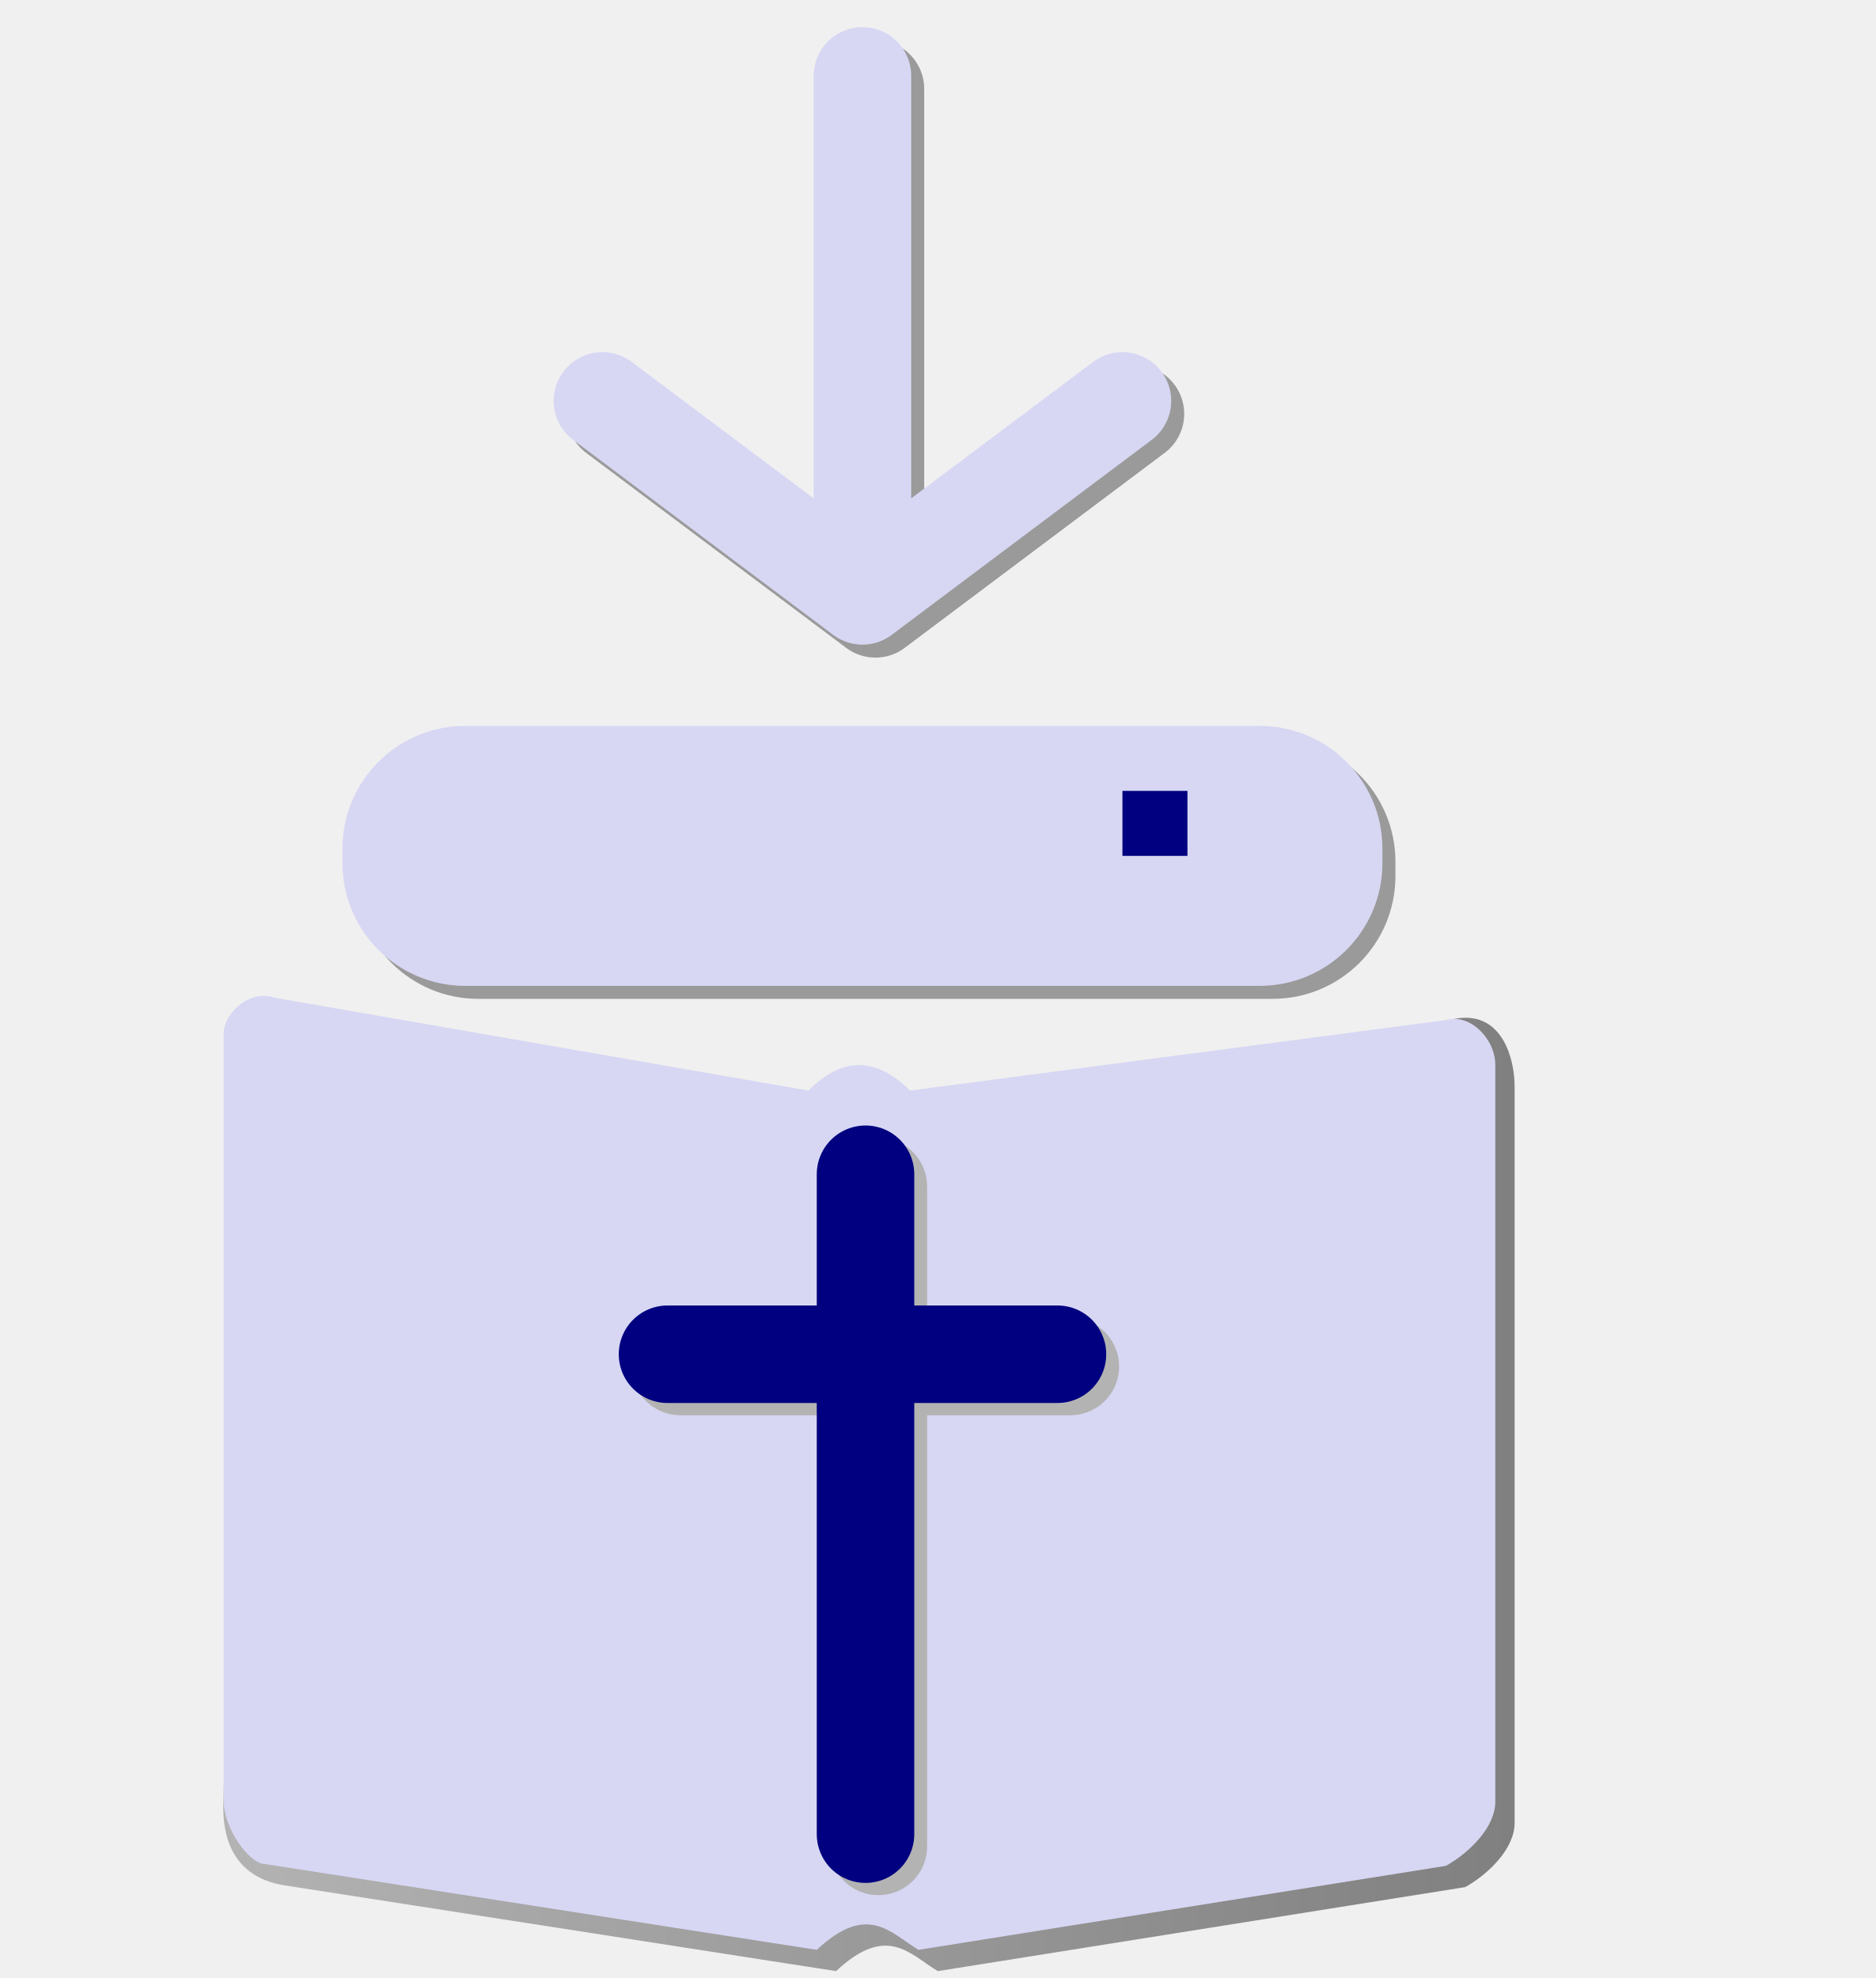
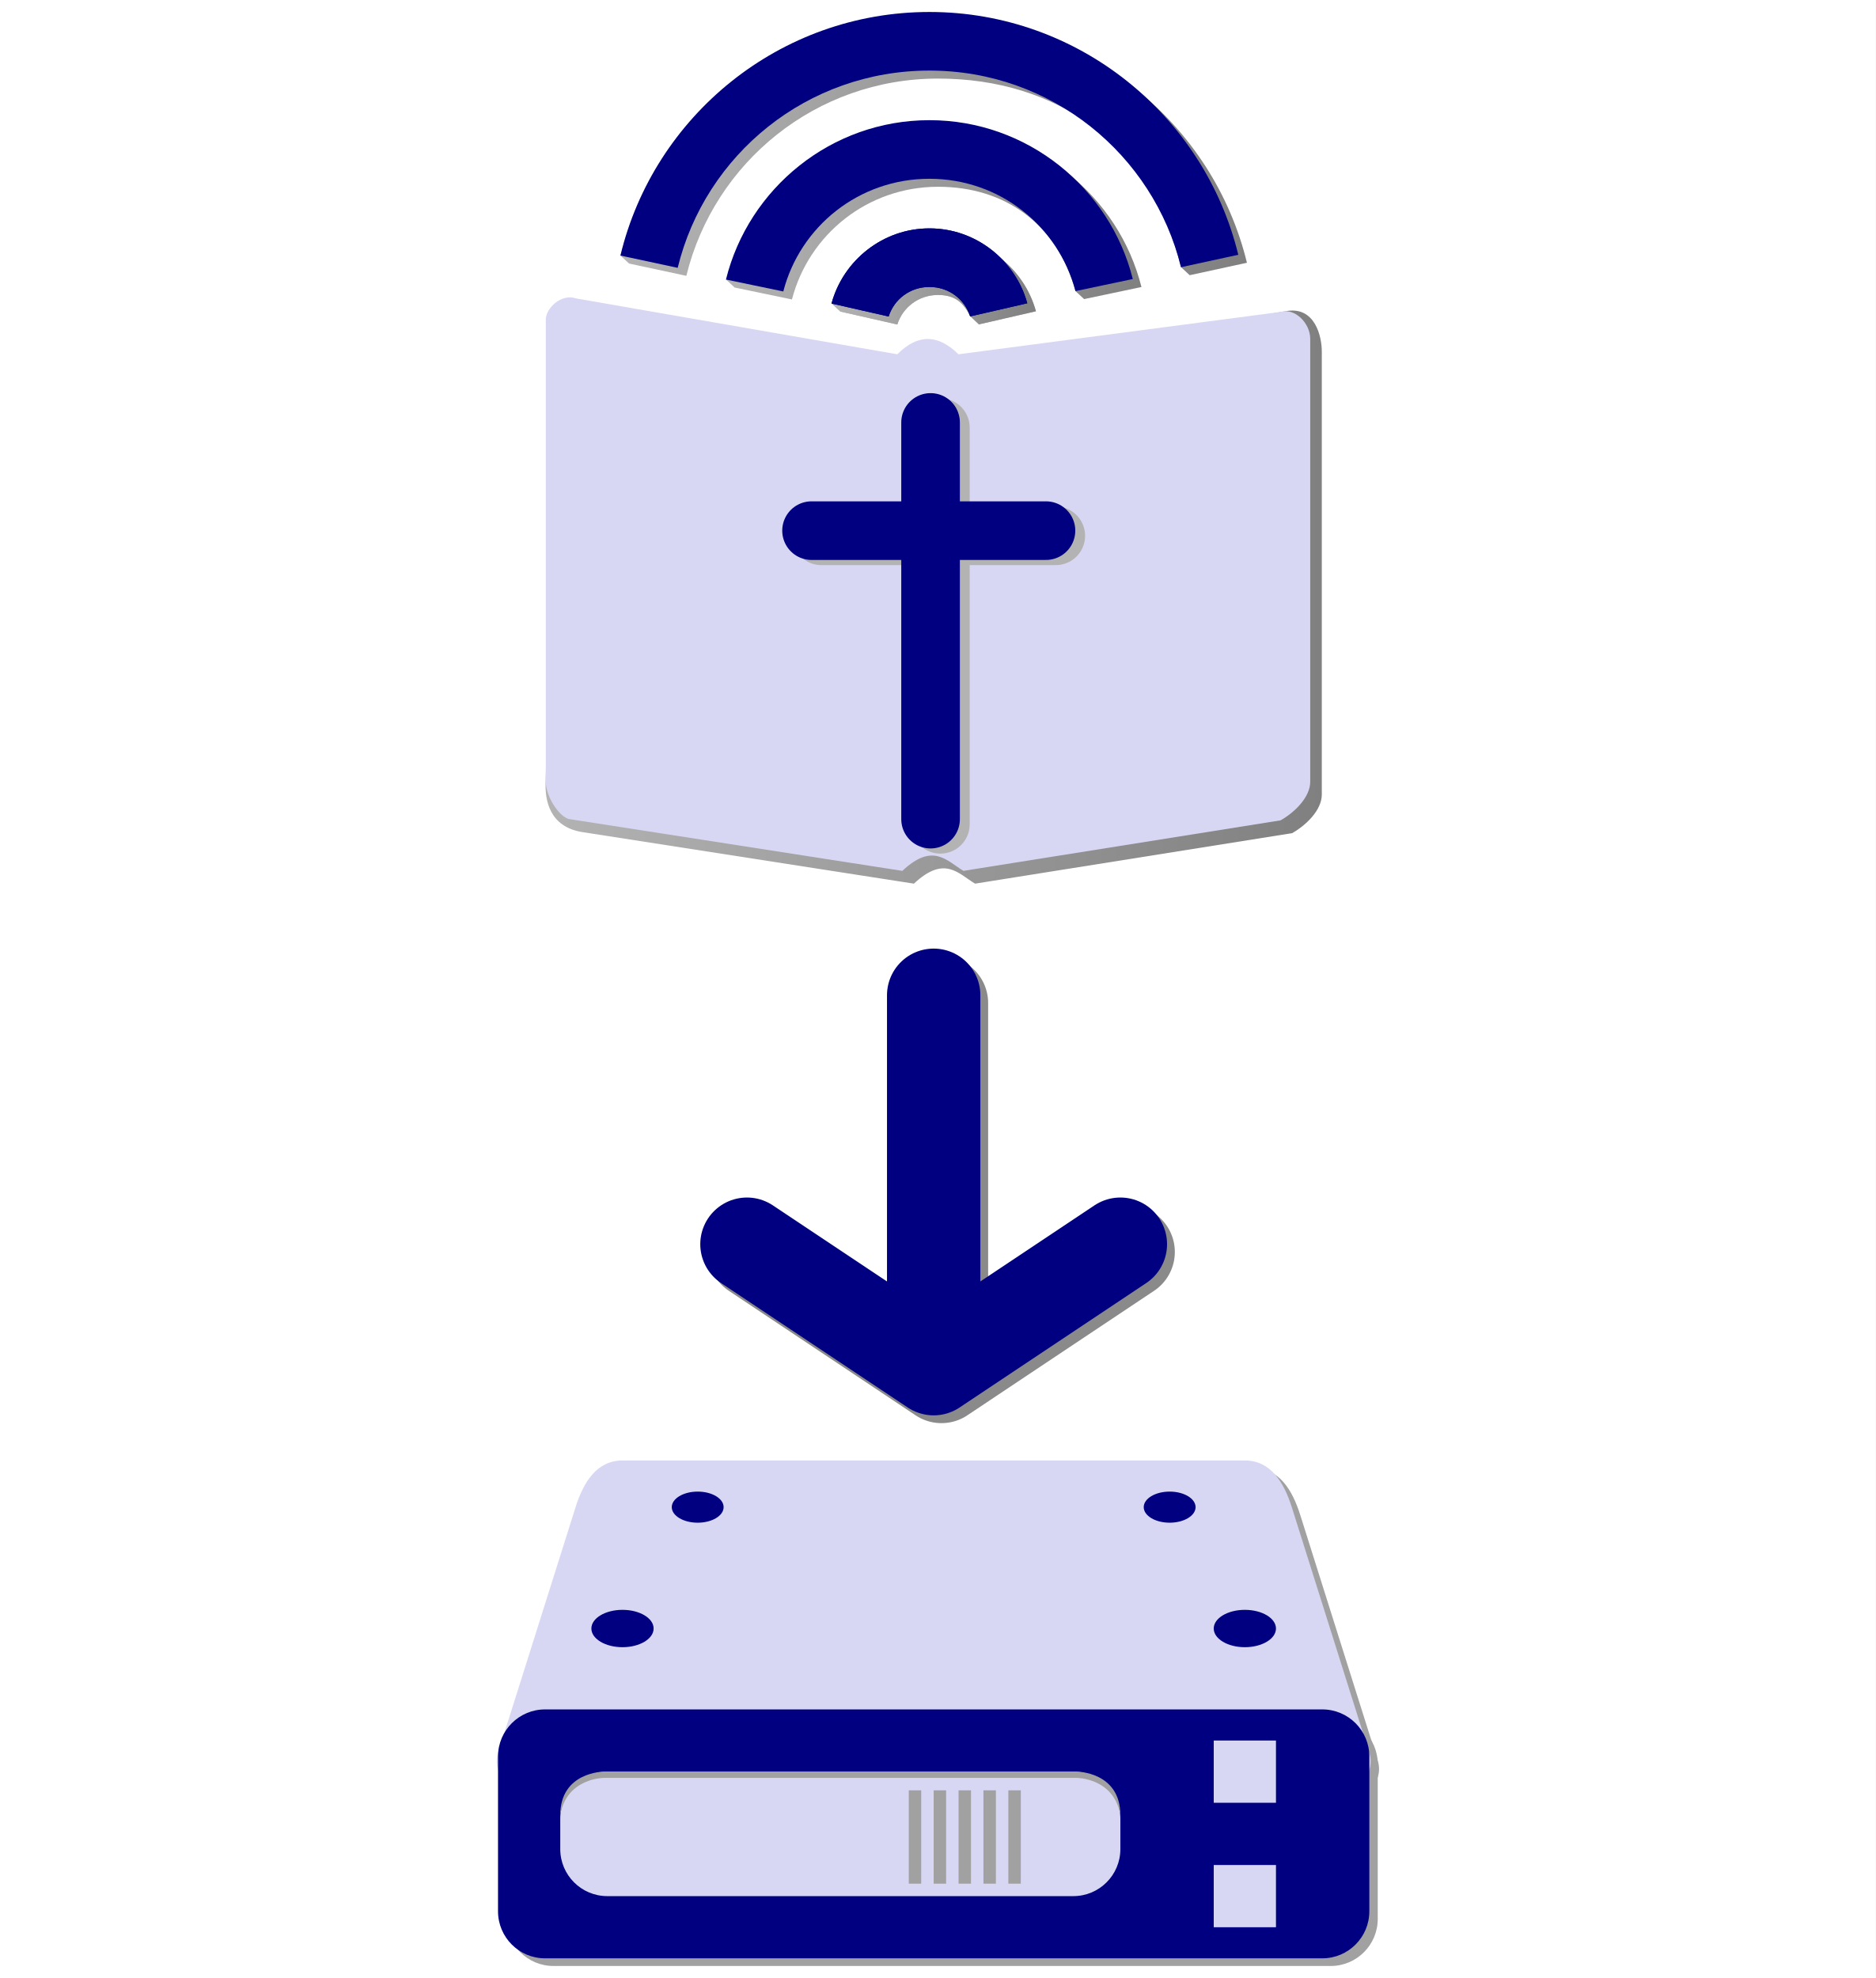
<svg xmlns="http://www.w3.org/2000/svg" xmlns:xlink="http://www.w3.org/1999/xlink" width="55" height="58" viewBox="0 0 14.552 15.346" version="1.1" id="svg5">
  <defs id="defs2">
+     <clipPath clipPathUnits="userSpaceOnUse" id="clipPath1993">
+       <path style="fill:none;stroke:#000000;stroke-width:0.265px;stroke-linecap:butt;stroke-linejoin:miter;stroke-opacity:1" d="M 25.135,17.198 -17.198,27.781 -59.531,17.198 V 2.646 h 84.667 z" id="path1995" />
+     </clipPath>
+     <linearGradient xlink:href="#linearGradient910" id="linearGradient936" x1="30.123" y1="164.198" x2="228.785" y2="164.198" gradientUnits="userSpaceOnUse" />
    <linearGradient id="linearGradient910">
      <stop style="stop-color:#b3b3b3;stop-opacity:1;" offset="0" id="stop906" />
      <stop style="stop-color:#808080;stop-opacity:1" offset="1" id="stop908" />
    </linearGradient>
-     <clipPath clipPathUnits="userSpaceOnUse" id="clipPath1993">
-       <path style="fill:none;stroke:#000000;stroke-width:0.265px;stroke-linecap:butt;stroke-linejoin:miter;stroke-opacity:1" d="M 25.135,17.198 -17.198,27.781 -59.531,17.198 V 2.646 h 84.667 z" id="path1995" />
-     </clipPath>
-     <linearGradient xlink:href="#linearGradient910" id="linearGradient936" x1="30.123" y1="164.198" x2="228.785" y2="164.198" gradientUnits="userSpaceOnUse" gradientTransform="matrix(0.9956656,0,0,0.9956656,-22.02206,-176.867)" />
+     <linearGradient xlink:href="#linearGradient910" id="linearGradient920" x1="73.73" y1="65.301" x2="180.045" y2="65.301" gradientUnits="userSpaceOnUse" />
+     <linearGradient xlink:href="#linearGradient910" id="linearGradient912" x1="46.699" y1="48.434" x2="207.041" y2="48.434" gradientUnits="userSpaceOnUse" />
+     <linearGradient xlink:href="#linearGradient910" id="linearGradient928" x1="100.713" y1="82.351" x2="153.043" y2="82.351" gradientUnits="userSpaceOnUse" />
  </defs>
  <g id="layer1" transform="translate(0,-52.3875)">
-     <g id="g4629" transform="matrix(0.05064753,0,0,0.05064753,1.328461,64.65723)">
-       <g id="g4610">
-         <path style="fill:url(#linearGradient936);fill-opacity:1;stroke:none;stroke-width:14.935;stroke-linecap:round;stroke-linejoin:miter;stroke-miterlimit:4;stroke-dasharray:none;stroke-opacity:1" d="m 17.307,-86.444 c -3.334,-0.12 -6.251,3.173 -6.316,5.659 L 7.977,34.118 C 7.869,38.241 8.844,45.166 17.289,46.539 l 84.55,13.146 c 7.813,-7.319 11.301,-2.558 15.579,0 l 80.795,-12.87 c 3.664,-2.061 7.559,-5.956 7.559,-9.815 V -75.881 c 1e-5,-3.994 -1.777,-11.376 -8.747,-10.381 l -80.878,14.319 c -5.107,-5.04 -10.295,-5.344 -15.579,0 L 18.75,-86.172 c -0.483,-0.169 -0.967,-0.255 -1.443,-0.272 z" id="path859-4" />
-         <path style="fill:#d7d7f4;stroke:none;stroke-width:14.935;stroke-linecap:round;stroke-linejoin:miter;stroke-miterlimit:4;stroke-dasharray:none;stroke-opacity:1" d="m 8.032,33.618 v -117.662 c 4e-7,-2.843 3.895,-6.737 7.759,-5.388 l 81.818,14.229 c 5.284,-5.344 10.471,-5.04 15.579,0 l 82.184,-10.812 c 3.547,-1.015 7.442,2.88 7.442,6.874 V 33.741 c 1e-5,3.859 -3.895,7.753 -7.558,9.815 l -80.796,12.87 c -4.277,-2.558 -7.765,-7.319 -15.579,0 L 14.331,43.28 C 11.831,43.175 8.032,37.742 8.032,33.618 Z" id="path859" />
-       </g>
-       <g transform="translate(3.129857)" id="g4606">
-         <g id="g1247-3" style="fill:#b3b3b3;stroke:#b3b3b3;stroke-width:4.3;stroke-miterlimit:4;stroke-dasharray:none" transform="matrix(3.473262,0,0,3.473262,-12.4414,-156.9949)">
-           <path style="fill:#b3b3b3;stroke:#b3b3b3;stroke-width:4.3;stroke-linecap:round;stroke-linejoin:miter;stroke-miterlimit:4;stroke-dasharray:none;stroke-opacity:1" d="M 33.867,56.885 V 27.781" id="path2609-8" />
-           <path style="fill:#b3b3b3;stroke:#b3b3b3;stroke-width:4.3;stroke-linecap:round;stroke-linejoin:miter;stroke-miterlimit:4;stroke-dasharray:none;stroke-opacity:1" d="M 25.135,35.719 H 42.333" id="path2611-3" />
+     <rect style="fill:#ffffff;stroke:none;stroke-width:2.646;stroke-linecap:round;stroke-linejoin:round" id="rect2917" width="14.552" height="15.875" x="0" y="52.387" />
+     <g id="g1766" transform="matrix(0.1824879,0,0,0.1824879,3.284138,55.28089)">
+       <path d="m 22.027,42.664 1e-6,-15.875 m -7.938,10.583 7.938,5.292 7.937,-5.292" style="fill:none;stroke:#8a8a8a;stroke-width:3.969;stroke-linecap:round;stroke-linejoin:round;stroke-miterlimit:4;stroke-dasharray:none;stroke-opacity:1" id="path963" />
+       <g id="g892" transform="matrix(0.6278551,0,0,0.6278551,8.073994,-17.75456)">
+         <g transform="translate(-12.5555)" id="g867">
+           <path style="fill:url(#linearGradient936);fill-opacity:1;stroke:none;stroke-width:15;stroke-linecap:round;stroke-linejoin:miter;stroke-miterlimit:4;stroke-dasharray:none;stroke-opacity:1" d="M 39.5,90.816 C 36.151,90.696 33.222,94.003 33.156,96.5 L 30.13,211.903 C 30.021,216.044 31,223 39.482,224.379 l 84.918,13.203 c 7.847,-7.351 11.351,-2.569 15.646,0 l 81.146,-12.926 c 3.68,-2.07 7.592,-5.982 7.592,-9.857 V 101.426 C 228.785,97.414 227,90 220,91 l -81.23,14.381 c -5.129,-5.062 -10.34,-5.367 -15.646,0 L 40.949,91.09 C 40.464,90.92 39.978,90.834 39.5,90.816 Z" transform="scale(0.2645833)" id="path859-4" />
+           <path style="fill:#d7d7f4;stroke:none;stroke-width:3.969;stroke-linecap:round;stroke-linejoin:miter;stroke-miterlimit:4;stroke-dasharray:none;stroke-opacity:1" d="m 7.987,55.933 v -31.267 c 1e-7,-0.755 1.035,-1.79 2.062,-1.432 l 21.742,3.781 c 1.404,-1.42 2.783,-1.339 4.14,0 l 21.839,-2.873 c 0.943,-0.27 1.978,0.765 1.978,1.827 v 29.997 c 10e-7,1.025 -1.035,2.06 -2.009,2.608 l -21.47,3.42 c -1.137,-0.68 -2.064,-1.945 -4.14,0 L 9.66,58.501 C 8.996,58.473 7.987,57.029 7.987,55.933 Z" id="path859" />
        </g>
-         <g id="g1247" style="stroke:#000080;stroke-width:4.3;stroke-miterlimit:4;stroke-dasharray:none" transform="matrix(3.473262,0,0,3.473262,-14.41357,-158.8726)">
-           <path style="fill:none;stroke:#000080;stroke-width:4.3;stroke-linecap:round;stroke-linejoin:miter;stroke-miterlimit:4;stroke-dasharray:none;stroke-opacity:1" d="M 33.867,56.885 V 27.781" id="path2609" />
-           <path style="fill:none;stroke:#000080;stroke-width:4.3;stroke-linecap:round;stroke-linejoin:miter;stroke-miterlimit:4;stroke-dasharray:none;stroke-opacity:1" d="M 25.135,35.719 H 42.333" id="path2611" />
+         <g transform="translate(-13.24098)" id="g849">
+           <g id="g1247-3" style="fill:#b3b3b3;stroke:#b3b3b3;stroke-width:4.3;stroke-miterlimit:4;stroke-dasharray:none" transform="matrix(0.9229676,0,0,0.9229676,4.133418,6.339066)">
+             <path style="fill:#b3b3b3;stroke:#b3b3b3;stroke-width:4.3;stroke-linecap:round;stroke-linejoin:miter;stroke-miterlimit:4;stroke-dasharray:none;stroke-opacity:1" d="M 33.867,56.885 V 27.781" id="path2609-8" />
+             <path style="fill:#b3b3b3;stroke:#b3b3b3;stroke-width:4.3;stroke-linecap:round;stroke-linejoin:miter;stroke-miterlimit:4;stroke-dasharray:none;stroke-opacity:1" d="M 25.135,35.719 H 42.333" id="path2611-3" />
+           </g>
+           <g id="g1247" style="stroke:#000080;stroke-width:4.3;stroke-miterlimit:4;stroke-dasharray:none" transform="matrix(0.9229676,0,0,0.9229676,3.468725,5.989027)">
+             <path style="fill:none;stroke:#000080;stroke-width:4.3;stroke-linecap:round;stroke-linejoin:miter;stroke-miterlimit:4;stroke-dasharray:none;stroke-opacity:1" d="M 33.867,56.885 V 27.781" id="path2609" />
+             <path style="fill:none;stroke:#000080;stroke-width:4.3;stroke-linecap:round;stroke-linejoin:miter;stroke-miterlimit:4;stroke-dasharray:none;stroke-opacity:1" d="M 25.135,35.719 H 42.333" id="path2611" />
+           </g>
+         </g>
+         <g transform="translate(-12.45831)" id="g863">
+           <g id="g896" style="fill:#b3b3b3" transform="translate(0.5864216,0.2255468)">
+             <path style="color:#000000;font-style:normal;font-variant:normal;font-weight:normal;font-stretch:normal;font-size:medium;line-height:normal;font-family:sans-serif;font-variant-ligatures:normal;font-variant-position:normal;font-variant-caps:normal;font-variant-numeric:normal;font-variant-alternates:normal;font-feature-settings:normal;text-indent:0;text-align:start;text-decoration:none;text-decoration-line:none;text-decoration-style:solid;text-decoration-color:#000000;letter-spacing:normal;word-spacing:normal;text-transform:none;writing-mode:lr-tb;direction:ltr;text-orientation:mixed;dominant-baseline:auto;baseline-shift:baseline;text-anchor:start;white-space:normal;shape-padding:0;clip-rule:nonzero;display:inline;overflow:visible;visibility:visible;opacity:1;isolation:auto;mix-blend-mode:normal;color-interpolation:sRGB;color-interpolation-filters:linearRGB;solid-color:#000000;solid-opacity:1;fill:url(#linearGradient920);fill-opacity:1;fill-rule:nonzero;stroke:none;stroke-width:15;stroke-linecap:round;stroke-linejoin:miter;stroke-miterlimit:4;stroke-dasharray:none;stroke-dashoffset:0;stroke-opacity:1;color-rendering:auto;image-rendering:auto;shape-rendering:auto;text-rendering:auto;enable-background:accumulate" d="m 128.002,43.383 c -24.682,0 -54.272,38.726 -54.272,38.726 l 2.2,2.057 14.672,3.053 c 4.315,-16.641 19.361,-28.84 37.4,-28.84 17.356,0 30.408,9.689 35.149,26.622 0.006,0.022 0.005,0.078 0.005,0.078 l 2.219,2.048 14.67,-3.092 c -5.838,-23.299 -26.982,-40.652 -52.043,-40.652 z" id="path886" transform="scale(0.2645833)" />
+             <path style="color:#000000;font-style:normal;font-variant:normal;font-weight:normal;font-stretch:normal;font-size:medium;line-height:normal;font-family:sans-serif;font-variant-ligatures:normal;font-variant-position:normal;font-variant-caps:normal;font-variant-numeric:normal;font-variant-alternates:normal;font-feature-settings:normal;text-indent:0;text-align:start;text-decoration:none;text-decoration-line:none;text-decoration-style:solid;text-decoration-color:#000000;letter-spacing:normal;word-spacing:normal;text-transform:none;writing-mode:lr-tb;direction:ltr;text-orientation:mixed;dominant-baseline:auto;baseline-shift:baseline;text-anchor:start;white-space:normal;shape-padding:0;clip-rule:nonzero;display:inline;overflow:visible;visibility:visible;opacity:1;isolation:auto;mix-blend-mode:normal;color-interpolation:sRGB;color-interpolation-filters:linearRGB;solid-color:#000000;solid-opacity:1;fill:#b3b3b3;fill-opacity:1;fill-rule:nonzero;stroke:none;stroke-width:15;stroke-linecap:round;stroke-linejoin:miter;stroke-miterlimit:4;stroke-dasharray:none;stroke-dashoffset:0;stroke-opacity:1;color-rendering:auto;image-rendering:auto;shape-rendering:auto;text-rendering:auto;enable-background:accumulate" d="m 128.002,71.072 c -11.925,0 -22.067,8.204 -25.059,19.232 l 14.621,3.324 c 1.403,-4.429 5.489,-7.562 10.438,-7.562 4.939,0 9.013,3.122 10.422,7.537 l 14.619,-3.361 C 150.029,79.246 139.904,71.072 128.002,71.072 Z" transform="scale(0.2645833)" id="path888" />
+             <g id="g894" style="fill:#b3b3b3">
+               <path id="path890" transform="scale(0.2645833)" d="m 128.002,15.693 c -37.858,0 -81.303,60.276 -81.303,60.276 l 2.217,2.058 14.66,3.146 C 70.659,52.146 96.746,30.689 128.002,30.689 c 30.344,0 54.656,16.801 62.096,48.042 0.017,0.072 0.076,0.213 0.076,0.213 l 2.209,2.069 14.658,-3.184 C 198.384,42.227 166.222,15.693 128.002,15.693 Z" style="color:#000000;font-style:normal;font-variant:normal;font-weight:normal;font-stretch:normal;font-size:medium;line-height:normal;font-family:sans-serif;font-variant-ligatures:normal;font-variant-position:normal;font-variant-caps:normal;font-variant-numeric:normal;font-variant-alternates:normal;font-feature-settings:normal;text-indent:0;text-align:start;text-decoration:none;text-decoration-line:none;text-decoration-style:solid;text-decoration-color:#000000;letter-spacing:normal;word-spacing:normal;text-transform:none;writing-mode:lr-tb;direction:ltr;text-orientation:mixed;dominant-baseline:auto;baseline-shift:baseline;text-anchor:start;white-space:normal;shape-padding:0;clip-rule:nonzero;display:inline;overflow:visible;visibility:visible;opacity:1;isolation:auto;mix-blend-mode:normal;color-interpolation:sRGB;color-interpolation-filters:linearRGB;solid-color:#000000;solid-opacity:1;fill:url(#linearGradient912);fill-opacity:1;fill-rule:nonzero;stroke:none;stroke-width:15;stroke-linecap:round;stroke-linejoin:miter;stroke-miterlimit:4;stroke-dasharray:none;stroke-dashoffset:0;stroke-opacity:1;color-rendering:auto;image-rendering:auto;shape-rendering:auto;text-rendering:auto;enable-background:accumulate" />
+               <path transform="scale(0.2645833)" style="color:#000000;font-style:normal;font-variant:normal;font-weight:normal;font-stretch:normal;font-size:medium;line-height:normal;font-family:sans-serif;font-variant-ligatures:normal;font-variant-position:normal;font-variant-caps:normal;font-variant-numeric:normal;font-variant-alternates:normal;font-feature-settings:normal;text-indent:0;text-align:start;text-decoration:none;text-decoration-line:none;text-decoration-style:solid;text-decoration-color:#000000;letter-spacing:normal;word-spacing:normal;text-transform:none;writing-mode:lr-tb;direction:ltr;text-orientation:mixed;dominant-baseline:auto;baseline-shift:baseline;text-anchor:start;white-space:normal;shape-padding:0;clip-rule:nonzero;display:inline;overflow:visible;visibility:visible;opacity:1;isolation:auto;mix-blend-mode:normal;color-interpolation:sRGB;color-interpolation-filters:linearRGB;solid-color:#000000;solid-opacity:1;fill:url(#linearGradient928);fill-opacity:1;fill-rule:nonzero;stroke:none;stroke-width:15;stroke-linecap:round;stroke-linejoin:miter;stroke-miterlimit:4;stroke-dasharray:none;stroke-dashoffset:0;stroke-opacity:1;color-rendering:auto;image-rendering:auto;shape-rendering:auto;text-rendering:auto;enable-background:accumulate" d="m 128.002,71.072 c -11.542,0 -27.289,17.161 -27.289,17.161 l 2.231,2.071 14.621,3.324 c 1.403,-4.429 5.489,-7.562 10.438,-7.562 4.286,0 6.418,1.959 8.225,5.466 l 2.197,2.071 14.619,-3.361 C 150.029,79.246 139.904,71.072 128.002,71.072 Z" id="path892" />
+             </g>
+           </g>
+           <g id="g884" transform="translate(0,-0.3157655)">
+             <path transform="scale(0.2645833)" id="path866" d="m 128.002,43.383 c -25.108,0 -46.28,17.419 -52.072,40.783 l 14.672,3.053 c 4.315,-16.641 19.361,-28.84 37.4,-28.84 18.006,0 33.028,12.154 37.373,28.748 l 14.67,-3.092 C 174.207,60.736 153.063,43.383 128.002,43.383 Z" style="color:#000000;font-style:normal;font-variant:normal;font-weight:normal;font-stretch:normal;font-size:medium;line-height:normal;font-family:sans-serif;font-variant-ligatures:normal;font-variant-position:normal;font-variant-caps:normal;font-variant-numeric:normal;font-variant-alternates:normal;font-feature-settings:normal;text-indent:0;text-align:start;text-decoration:none;text-decoration-line:none;text-decoration-style:solid;text-decoration-color:#000000;letter-spacing:normal;word-spacing:normal;text-transform:none;writing-mode:lr-tb;direction:ltr;text-orientation:mixed;dominant-baseline:auto;baseline-shift:baseline;text-anchor:start;white-space:normal;shape-padding:0;clip-rule:nonzero;display:inline;overflow:visible;visibility:visible;opacity:1;isolation:auto;mix-blend-mode:normal;color-interpolation:sRGB;color-interpolation-filters:linearRGB;solid-color:#000000;solid-opacity:1;fill:#000080;fill-opacity:1;fill-rule:nonzero;stroke:none;stroke-width:15;stroke-linecap:round;stroke-linejoin:miter;stroke-miterlimit:4;stroke-dasharray:none;stroke-dashoffset:0;stroke-opacity:1;color-rendering:auto;image-rendering:auto;shape-rendering:auto;text-rendering:auto;enable-background:accumulate" />
+             <path id="path862" transform="scale(0.2645833)" d="m 128.002,71.072 c -11.925,0 -22.067,8.204 -25.059,19.232 l 14.621,3.324 c 1.403,-4.429 5.489,-7.562 10.438,-7.562 4.939,0 9.013,3.122 10.422,7.537 l 14.619,-3.361 C 150.029,79.246 139.904,71.072 128.002,71.072 Z" style="color:#000000;font-style:normal;font-variant:normal;font-weight:normal;font-stretch:normal;font-size:medium;line-height:normal;font-family:sans-serif;font-variant-ligatures:normal;font-variant-position:normal;font-variant-caps:normal;font-variant-numeric:normal;font-variant-alternates:normal;font-feature-settings:normal;text-indent:0;text-align:start;text-decoration:none;text-decoration-line:none;text-decoration-style:solid;text-decoration-color:#000000;letter-spacing:normal;word-spacing:normal;text-transform:none;writing-mode:lr-tb;direction:ltr;text-orientation:mixed;dominant-baseline:auto;baseline-shift:baseline;text-anchor:start;white-space:normal;shape-padding:0;clip-rule:nonzero;display:inline;overflow:visible;visibility:visible;opacity:1;isolation:auto;mix-blend-mode:normal;color-interpolation:sRGB;color-interpolation-filters:linearRGB;solid-color:#000000;solid-opacity:1;fill:#000080;fill-opacity:1;fill-rule:nonzero;stroke:none;stroke-width:15;stroke-linecap:round;stroke-linejoin:miter;stroke-miterlimit:4;stroke-dasharray:none;stroke-dashoffset:0;stroke-opacity:1;color-rendering:auto;image-rendering:auto;shape-rendering:auto;text-rendering:auto;enable-background:accumulate" />
+             <g id="g871">
+               <path style="color:#000000;font-style:normal;font-variant:normal;font-weight:normal;font-stretch:normal;font-size:medium;line-height:normal;font-family:sans-serif;font-variant-ligatures:normal;font-variant-position:normal;font-variant-caps:normal;font-variant-numeric:normal;font-variant-alternates:normal;font-feature-settings:normal;text-indent:0;text-align:start;text-decoration:none;text-decoration-line:none;text-decoration-style:solid;text-decoration-color:#000000;letter-spacing:normal;word-spacing:normal;text-transform:none;writing-mode:lr-tb;direction:ltr;text-orientation:mixed;dominant-baseline:auto;baseline-shift:baseline;text-anchor:start;white-space:normal;shape-padding:0;clip-rule:nonzero;display:inline;overflow:visible;visibility:visible;opacity:1;isolation:auto;mix-blend-mode:normal;color-interpolation:sRGB;color-interpolation-filters:linearRGB;solid-color:#000000;solid-opacity:1;fill:#000080;fill-opacity:1;fill-rule:nonzero;stroke:none;stroke-width:15;stroke-linecap:round;stroke-linejoin:miter;stroke-miterlimit:4;stroke-dasharray:none;stroke-dashoffset:0;stroke-opacity:1;color-rendering:auto;image-rendering:auto;shape-rendering:auto;text-rendering:auto;enable-background:accumulate" d="m 128.002,15.693 c -38.291,0 -70.5,26.631 -79.086,62.334 l 14.66,3.146 C 70.659,52.146 96.746,30.689 128.002,30.689 c 31.198,0 57.242,21.378 64.381,50.324 l 14.658,-3.184 C 198.384,42.227 166.222,15.693 128.002,15.693 Z" transform="scale(0.2645833)" id="path870" />
+               <path id="path867" d="m 128.002,71.072 c -11.925,0 -22.067,8.204 -25.059,19.232 l 14.621,3.324 c 1.403,-4.429 5.489,-7.562 10.438,-7.562 4.939,0 9.013,3.122 10.422,7.537 l 14.619,-3.361 C 150.029,79.246 139.904,71.072 128.002,71.072 Z" style="color:#000000;font-style:normal;font-variant:normal;font-weight:normal;font-stretch:normal;font-size:medium;line-height:normal;font-family:sans-serif;font-variant-ligatures:normal;font-variant-position:normal;font-variant-caps:normal;font-variant-numeric:normal;font-variant-alternates:normal;font-feature-settings:normal;text-indent:0;text-align:start;text-decoration:none;text-decoration-line:none;text-decoration-style:solid;text-decoration-color:#000000;letter-spacing:normal;word-spacing:normal;text-transform:none;writing-mode:lr-tb;direction:ltr;text-orientation:mixed;dominant-baseline:auto;baseline-shift:baseline;text-anchor:start;white-space:normal;shape-padding:0;clip-rule:nonzero;display:inline;overflow:visible;visibility:visible;opacity:1;isolation:auto;mix-blend-mode:normal;color-interpolation:sRGB;color-interpolation-filters:linearRGB;solid-color:#000000;solid-opacity:1;fill:#000080;fill-opacity:1;fill-rule:nonzero;stroke:none;stroke-width:15;stroke-linecap:round;stroke-linejoin:miter;stroke-miterlimit:4;stroke-dasharray:none;stroke-dashoffset:0;stroke-opacity:1;color-rendering:auto;image-rendering:auto;shape-rendering:auto;text-rendering:auto;enable-background:accumulate" transform="scale(0.2645833)" />
+             </g>
+           </g>
        </g>
      </g>
-       <g transform="matrix(3.763146,0,0,3.763146,-23.56151,-176.867)" id="g863">
-         <rect rx="5" ry="5" y="12.7" x="13.758" height="10.583" width="42.333" id="rect847" style="opacity:1;fill:#9a9a9a;fill-opacity:1;stroke:none;stroke-width:1.323;stroke-linecap:round;stroke-linejoin:round;stroke-miterlimit:4;stroke-dasharray:none;stroke-dashoffset:0;stroke-opacity:1;paint-order:normal" />
-         <rect style="opacity:1;fill:#d7d7f4;fill-opacity:1;stroke:none;stroke-width:1.323;stroke-linecap:round;stroke-linejoin:round;stroke-miterlimit:4;stroke-dasharray:none;stroke-dashoffset:0;stroke-opacity:1;paint-order:normal" id="rect843" width="42.333" height="10.583" x="13.229" y="12.171" ry="5" rx="5" />
-         <rect style="opacity:1;fill:#000080;fill-opacity:1;stroke:none;stroke-width:1.323;stroke-linecap:round;stroke-linejoin:round;stroke-miterlimit:4;stroke-dasharray:none;stroke-dashoffset:0;stroke-opacity:1;paint-order:normal" id="rect845" width="2.646" height="2.646" x="44.979" y="14.817" />
+       <g id="g1172">
+         <g transform="translate(-7.050206,-13.23484)" id="g1152">
+           <path id="path1148" d="m 15.875,59.796 h 26.458 c 1.108,0 1.667,0.943 2,2 L 47.625,72.231 c 0.333,1.057 -0.892,2 -2,2 H 12.583 c -1.108,0 -2.333,-0.943 -2,-2 L 13.875,61.796 C 14.208,60.739 14.767,59.796 15.875,59.796 Z" style="opacity:1;fill:#a1a1a1;fill-opacity:1;stroke:none;stroke-width:3.969;stroke-linecap:round;stroke-linejoin:round;stroke-miterlimit:4;stroke-dasharray:none;stroke-dashoffset:0;stroke-opacity:1;paint-order:normal" />
+           <rect ry="2" rx="2" y="70.379" x="10.583" height="10.583" width="37.042" id="rect1146" style="opacity:1;fill:#a1a1a1;fill-opacity:1;stroke:none;stroke-width:3.969;stroke-linecap:round;stroke-linejoin:round;stroke-miterlimit:4;stroke-dasharray:none;stroke-dashoffset:0;stroke-opacity:1;paint-order:normal" />
+         </g>
+         <path id="rect898" d="M 8.467,46.236 H 34.925 c 1.108,0 1.667,0.943 2,2 l 3.292,10.435 c 0.333,1.057 -0.892,2 -2,2 H 5.175 c -1.108,0 -2.333,-0.943 -2,-2 L 6.467,48.236 C 6.8,47.179 7.359,46.236 8.467,46.236 Z" style="opacity:1;fill:#d7d7f4;fill-opacity:1;stroke:none;stroke-width:3.969;stroke-linecap:round;stroke-linejoin:round;stroke-miterlimit:4;stroke-dasharray:none;stroke-dashoffset:0;stroke-opacity:1;paint-order:normal" />
+         <rect ry="2" rx="2" y="56.819" x="3.175" height="10.583" width="37.042" id="rect894" style="opacity:1;fill:#000080;fill-opacity:1;stroke:none;stroke-width:3.969;stroke-linecap:round;stroke-linejoin:round;stroke-miterlimit:4;stroke-dasharray:none;stroke-dashoffset:0;stroke-opacity:1;paint-order:normal" />
+         <ellipse ry="0.794" rx="1.323" cy="53.38" cx="8.467" id="path904" style="opacity:1;fill:#000080;fill-opacity:1;stroke:none;stroke-width:3.074;stroke-linecap:round;stroke-linejoin:round;stroke-miterlimit:4;stroke-dasharray:none;stroke-dashoffset:0;stroke-opacity:1;paint-order:normal" />
+         <ellipse style="opacity:1;fill:#000080;fill-opacity:1;stroke:none;stroke-width:3.074;stroke-linecap:round;stroke-linejoin:round;stroke-miterlimit:4;stroke-dasharray:none;stroke-dashoffset:0;stroke-opacity:1;paint-order:normal" id="ellipse906" cx="34.925" cy="53.38" rx="1.323" ry="0.794" />
+         <ellipse ry="0.661" rx="1.102" cy="48.22" cx="31.728" id="ellipse908" style="opacity:1;fill:#000080;fill-opacity:1;stroke:none;stroke-width:2.562;stroke-linecap:round;stroke-linejoin:round;stroke-miterlimit:4;stroke-dasharray:none;stroke-dashoffset:0;stroke-opacity:1;paint-order:normal" />
+         <ellipse style="opacity:1;fill:#000080;fill-opacity:1;stroke:none;stroke-width:2.562;stroke-linecap:round;stroke-linejoin:round;stroke-miterlimit:4;stroke-dasharray:none;stroke-dashoffset:0;stroke-opacity:1;paint-order:normal" id="ellipse910" cx="11.664" cy="48.22" rx="1.102" ry="0.661" />
+         <rect ry="2" rx="2" y="59.465" x="5.821" height="5.292" width="23.812" id="rect912" style="opacity:1;fill:#d7d7f4;fill-opacity:1;stroke:none;stroke-width:3.969;stroke-linecap:round;stroke-linejoin:round;stroke-miterlimit:4;stroke-dasharray:none;stroke-dashoffset:0;stroke-opacity:1;paint-order:normal" />
+         <path id="path914" d="m 33.602,58.142 h 2.646 v 2.646 h -2.646 z" style="fill:#d7d7f4;fill-opacity:1;stroke:none;stroke-width:0.265px;stroke-linecap:butt;stroke-linejoin:miter;stroke-opacity:1" />
+         <path style="fill:#d7d7f4;fill-opacity:1;stroke:none;stroke-width:0.265px;stroke-linecap:butt;stroke-linejoin:miter;stroke-opacity:1" d="m 33.602,63.434 h 2.646 v 2.646 h -2.646 z" id="path916" />
+         <path id="path918" d="m 5.821,61.317 c 0.265,-1.587 1.852,-1.587 1.852,-1.587 H 27.781 c 0,0 1.587,0 1.852,1.587 0,-1.852 -1.852,-1.852 -1.852,-1.852 H 7.673 c 0,0 -1.852,0 -1.852,1.852 z" style="fill:#a1a1a1;fill-opacity:1;stroke:none;stroke-width:0.265px;stroke-linecap:butt;stroke-linejoin:miter;stroke-opacity:1" />
+         <path id="path920" d="m 21.696,60.259 v 3.969 H 22.225 v -3.969 z" style="fill:#a1a1a1;fill-opacity:1;stroke:none;stroke-width:0.265px;stroke-linecap:butt;stroke-linejoin:miter;stroke-opacity:1" />
+         <path style="fill:#a1a1a1;fill-opacity:1;stroke:none;stroke-width:0.265px;stroke-linecap:butt;stroke-linejoin:miter;stroke-opacity:1" d="m 22.754,60.259 v 3.969 h 0.529 v -3.969 z" id="path922" />
+         <path id="path924" d="m 23.812,60.259 v 3.969 h 0.529 v -3.969 z" style="fill:#a1a1a1;fill-opacity:1;stroke:none;stroke-width:0.265px;stroke-linecap:butt;stroke-linejoin:miter;stroke-opacity:1" />
+         <path style="fill:#a1a1a1;fill-opacity:1;stroke:none;stroke-width:0.265px;stroke-linecap:butt;stroke-linejoin:miter;stroke-opacity:1" d="m 24.871,60.259 v 3.969 h 0.529 v -3.969 z" id="path926" />
+         <path id="path928" d="m 20.637,60.259 v 3.969 h 0.529 v -3.969 z" style="fill:#a1a1a1;fill-opacity:1;stroke:none;stroke-width:0.265px;stroke-linecap:butt;stroke-linejoin:miter;stroke-opacity:1" />
      </g>
-       <g transform="matrix(3.763146,0,0,3.763146,-23.56151,-176.867)" id="g858">
-         <path d="M 34.925,7.408 V -13.758 M 24.342,-0.529 34.925,7.408 45.508,-0.529" style="fill:none;stroke:#9a9a9a;stroke-width:3.969;stroke-linecap:round;stroke-linejoin:round;stroke-miterlimit:4;stroke-dasharray:none;stroke-opacity:1" id="path854" />
-         <path id="path851" style="fill:none;stroke:#d7d7f4;stroke-width:3.969;stroke-linecap:round;stroke-linejoin:round;stroke-miterlimit:4;stroke-dasharray:none;stroke-opacity:1" d="M 34.396,6.879 V -14.287 M 23.812,-1.058 34.396,6.879 44.979,-1.058" />
-       </g>
+       <path id="path960" style="fill:none;stroke:#000080;stroke-width:3.969;stroke-linecap:round;stroke-linejoin:round;stroke-miterlimit:4;stroke-dasharray:none;stroke-opacity:1" d="m 21.696,42.333 1e-6,-15.875 m -7.938,10.583 7.938,5.292 7.937,-5.292" />
+       <g id="g1127" />
    </g>
  </g>
</svg>
